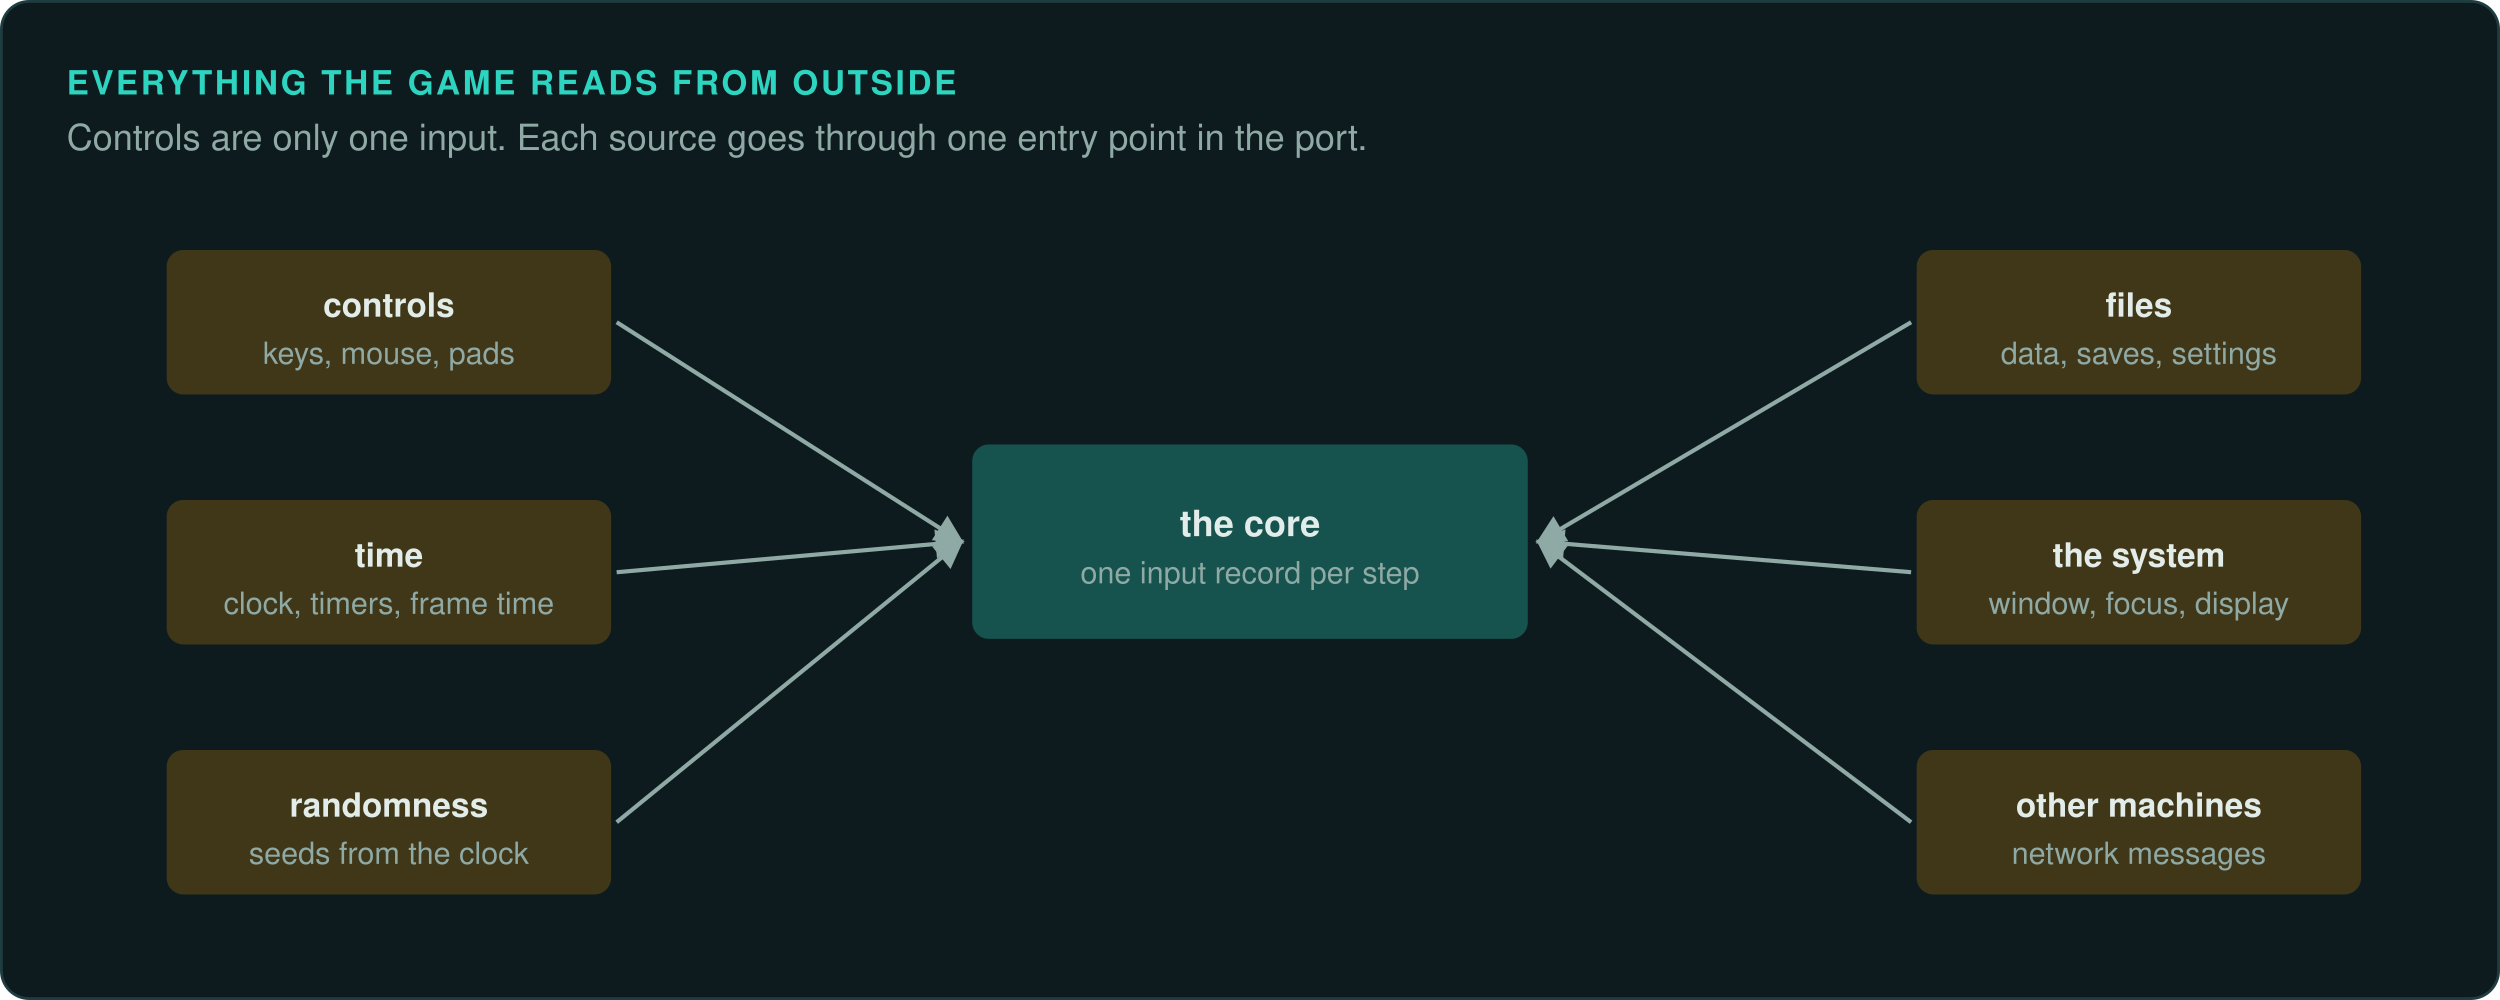
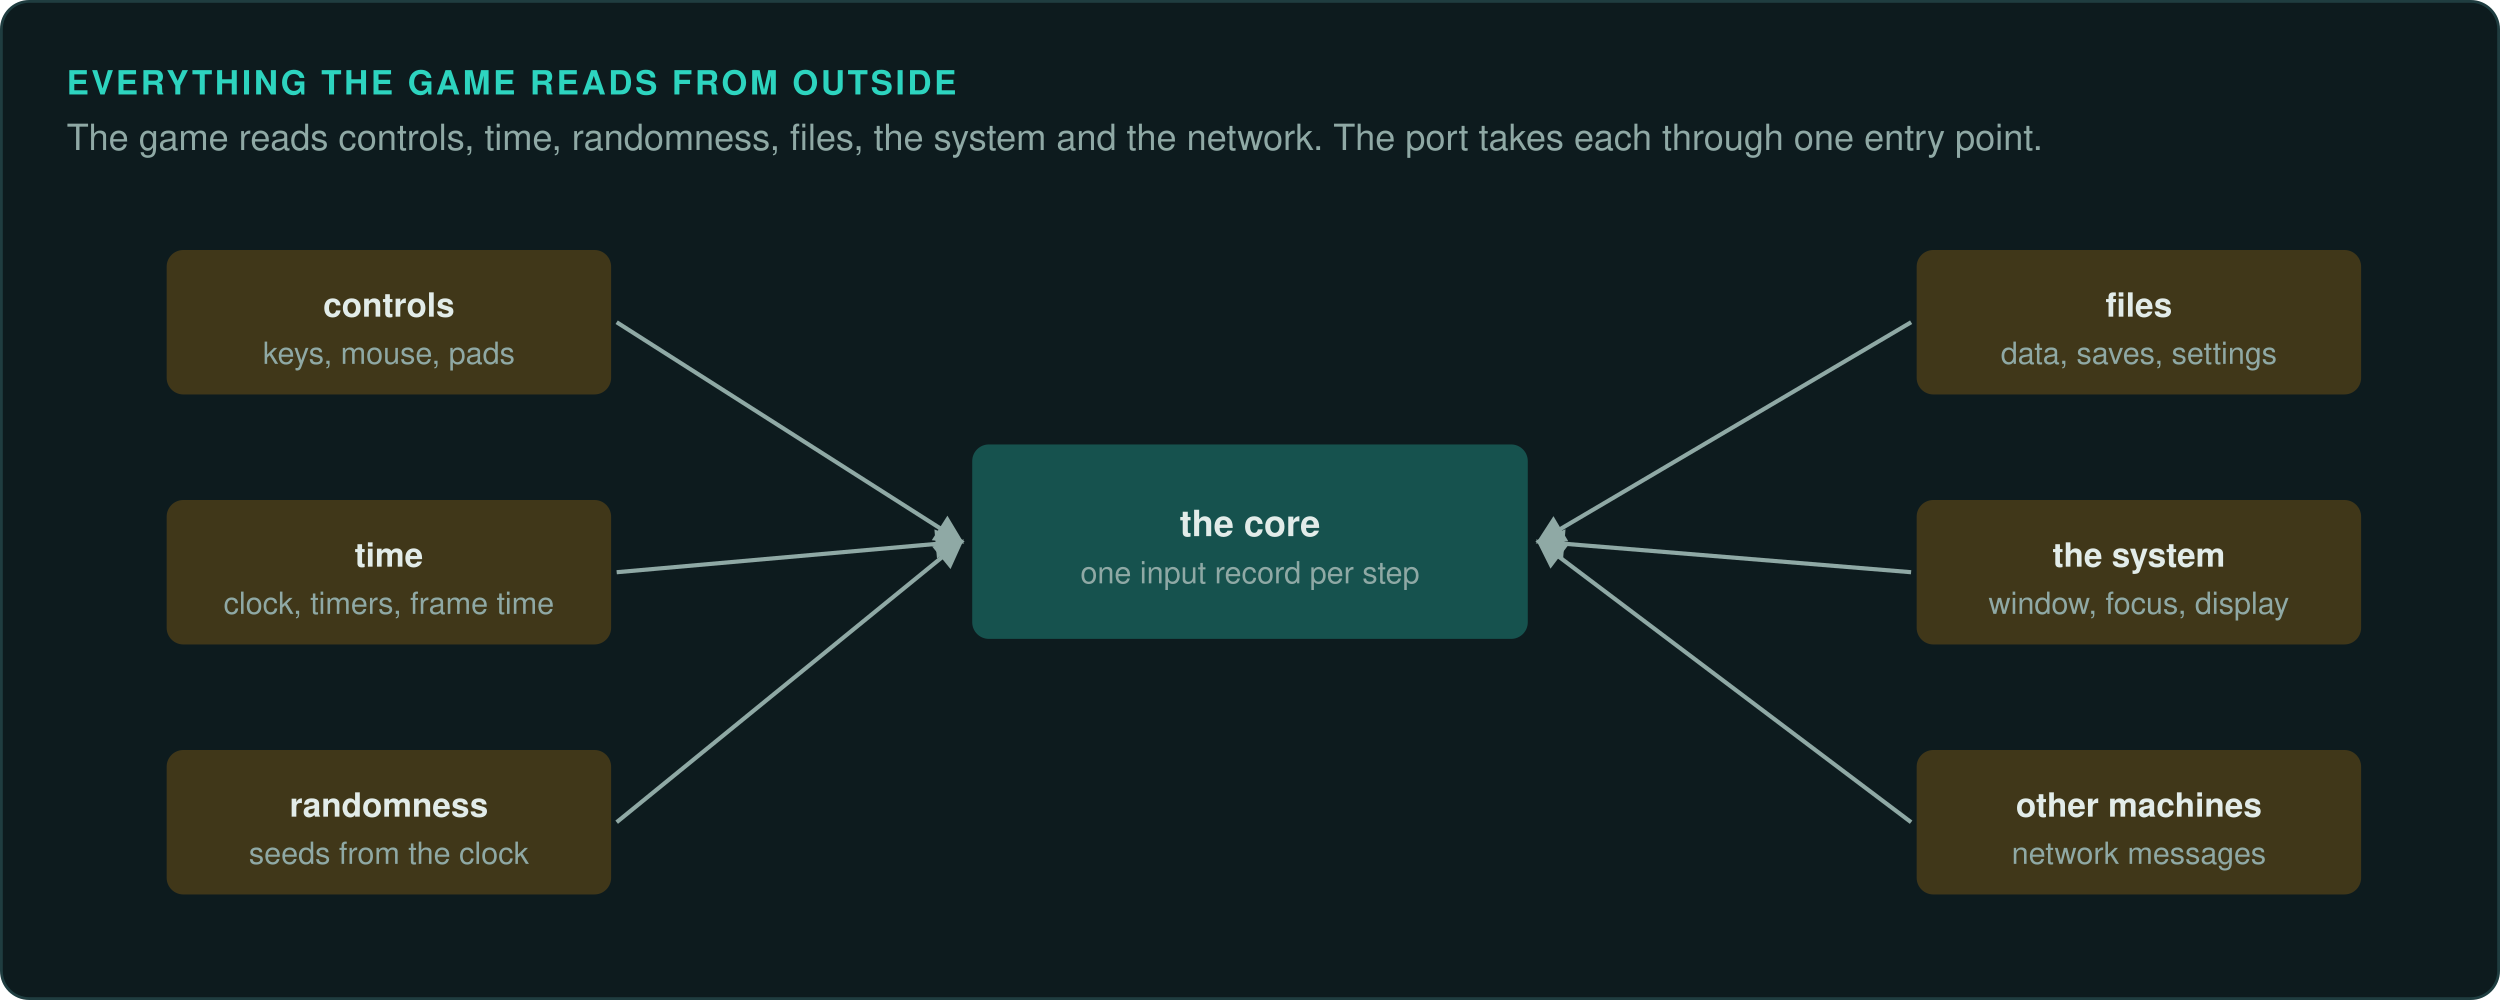
<svg xmlns="http://www.w3.org/2000/svg" width="900" height="360" viewBox="0 0 900 360" role="img" aria-label="Every input the game reads from outside, gathered through one entry point into the port's core">
  <rect x="0.5" y="0.5" width="899" height="359" rx="10" fill="#0d1b1e" stroke="#1f3d40" />
  <defs>
    <marker id="arrow" viewBox="0 0 8 8" refX="7" refY="4" markerWidth="7" markerHeight="7" orient="auto">
      <path d="M0 0L8 4L0 8z" fill="#8fa9a5" />
    </marker>
  </defs>
  <text x="24.0" y="34.0" font-family="ui-sans-serif, -apple-system, 'Segoe UI', Helvetica, Arial, sans-serif" font-size="12" font-weight="600" fill="#2dd4bf" text-anchor="start" letter-spacing="0.08em">EVERYTHING THE GAME READS FROM OUTSIDE</text>
-   <text x="24.0" y="54.0" font-family="ui-sans-serif, -apple-system, 'Segoe UI', Helvetica, Arial, sans-serif" font-size="13" font-weight="400" fill="#8fa9a5" text-anchor="start">Controls are only one input. Each source goes through one entry point in the port.</text>
+   <text x="24.0" y="54.0" font-family="ui-sans-serif, -apple-system, 'Segoe UI', Helvetica, Arial, sans-serif" font-size="13" font-weight="400" fill="#8fa9a5" text-anchor="start">The game reads controls, time, randomness, files, the system and the network. The port takes each through one entry point.</text>
  <rect x="350.0" y="160.0" width="200.0" height="70.0" rx="6" fill="#2dd4bf" stroke="none" fill-opacity="0.3" />
  <text x="450.0" y="193.0" font-family="ui-sans-serif, -apple-system, 'Segoe UI', Helvetica, Arial, sans-serif" font-size="13" font-weight="600" fill="#e2ece9" text-anchor="middle">the core</text>
  <text x="450.0" y="210.0" font-family="ui-sans-serif, -apple-system, 'Segoe UI', Helvetica, Arial, sans-serif" font-size="11" font-weight="400" fill="#8fa9a5" text-anchor="middle">one input record per step</text>
  <rect x="60.0" y="90.0" width="160.0" height="52.0" rx="6" fill="#f59e0b" stroke="none" fill-opacity="0.22" />
  <text x="140.0" y="114.0" font-family="ui-sans-serif, -apple-system, 'Segoe UI', Helvetica, Arial, sans-serif" font-size="12" font-weight="600" fill="#e2ece9" text-anchor="middle">controls</text>
  <text x="140.0" y="131.0" font-family="ui-sans-serif, -apple-system, 'Segoe UI', Helvetica, Arial, sans-serif" font-size="11" font-weight="400" fill="#8fa9a5" text-anchor="middle">keys, mouse, pads</text>
  <path d="M222.0 116.0L346.0 195.0" stroke="#8fa9a5" stroke-width="1.5" fill="none" marker-end="url(#arrow)" />
  <rect x="60.0" y="180.0" width="160.0" height="52.0" rx="6" fill="#f59e0b" stroke="none" fill-opacity="0.22" />
  <text x="140.0" y="204.0" font-family="ui-sans-serif, -apple-system, 'Segoe UI', Helvetica, Arial, sans-serif" font-size="12" font-weight="600" fill="#e2ece9" text-anchor="middle">time</text>
  <text x="140.0" y="221.0" font-family="ui-sans-serif, -apple-system, 'Segoe UI', Helvetica, Arial, sans-serif" font-size="11" font-weight="400" fill="#8fa9a5" text-anchor="middle">clock, timers, frame time</text>
  <path d="M222.0 206.0L346.0 195.0" stroke="#8fa9a5" stroke-width="1.5" fill="none" marker-end="url(#arrow)" />
  <rect x="60.0" y="270.0" width="160.0" height="52.0" rx="6" fill="#f59e0b" stroke="none" fill-opacity="0.22" />
  <text x="140.0" y="294.0" font-family="ui-sans-serif, -apple-system, 'Segoe UI', Helvetica, Arial, sans-serif" font-size="12" font-weight="600" fill="#e2ece9" text-anchor="middle">randomness</text>
  <text x="140.0" y="311.0" font-family="ui-sans-serif, -apple-system, 'Segoe UI', Helvetica, Arial, sans-serif" font-size="11" font-weight="400" fill="#8fa9a5" text-anchor="middle">seeds from the clock</text>
  <path d="M222.0 296.0L346.0 195.0" stroke="#8fa9a5" stroke-width="1.5" fill="none" marker-end="url(#arrow)" />
  <rect x="690.0" y="90.0" width="160.0" height="52.0" rx="6" fill="#f59e0b" stroke="none" fill-opacity="0.22" />
  <text x="770.0" y="114.0" font-family="ui-sans-serif, -apple-system, 'Segoe UI', Helvetica, Arial, sans-serif" font-size="12" font-weight="600" fill="#e2ece9" text-anchor="middle">files</text>
  <text x="770.0" y="131.0" font-family="ui-sans-serif, -apple-system, 'Segoe UI', Helvetica, Arial, sans-serif" font-size="11" font-weight="400" fill="#8fa9a5" text-anchor="middle">data, saves, settings</text>
  <path d="M688.0 116.0L554.0 195.0" stroke="#8fa9a5" stroke-width="1.5" fill="none" marker-end="url(#arrow)" />
  <rect x="690.0" y="180.0" width="160.0" height="52.0" rx="6" fill="#f59e0b" stroke="none" fill-opacity="0.22" />
  <text x="770.0" y="204.0" font-family="ui-sans-serif, -apple-system, 'Segoe UI', Helvetica, Arial, sans-serif" font-size="12" font-weight="600" fill="#e2ece9" text-anchor="middle">the system</text>
  <text x="770.0" y="221.0" font-family="ui-sans-serif, -apple-system, 'Segoe UI', Helvetica, Arial, sans-serif" font-size="11" font-weight="400" fill="#8fa9a5" text-anchor="middle">window, focus, display</text>
  <path d="M688.0 206.0L554.0 195.0" stroke="#8fa9a5" stroke-width="1.5" fill="none" marker-end="url(#arrow)" />
  <rect x="690.0" y="270.0" width="160.0" height="52.0" rx="6" fill="#f59e0b" stroke="none" fill-opacity="0.22" />
  <text x="770.0" y="294.0" font-family="ui-sans-serif, -apple-system, 'Segoe UI', Helvetica, Arial, sans-serif" font-size="12" font-weight="600" fill="#e2ece9" text-anchor="middle">other machines</text>
  <text x="770.0" y="311.0" font-family="ui-sans-serif, -apple-system, 'Segoe UI', Helvetica, Arial, sans-serif" font-size="11" font-weight="400" fill="#8fa9a5" text-anchor="middle">network messages</text>
  <path d="M688.0 296.0L554.0 195.0" stroke="#8fa9a5" stroke-width="1.5" fill="none" marker-end="url(#arrow)" />
</svg>
